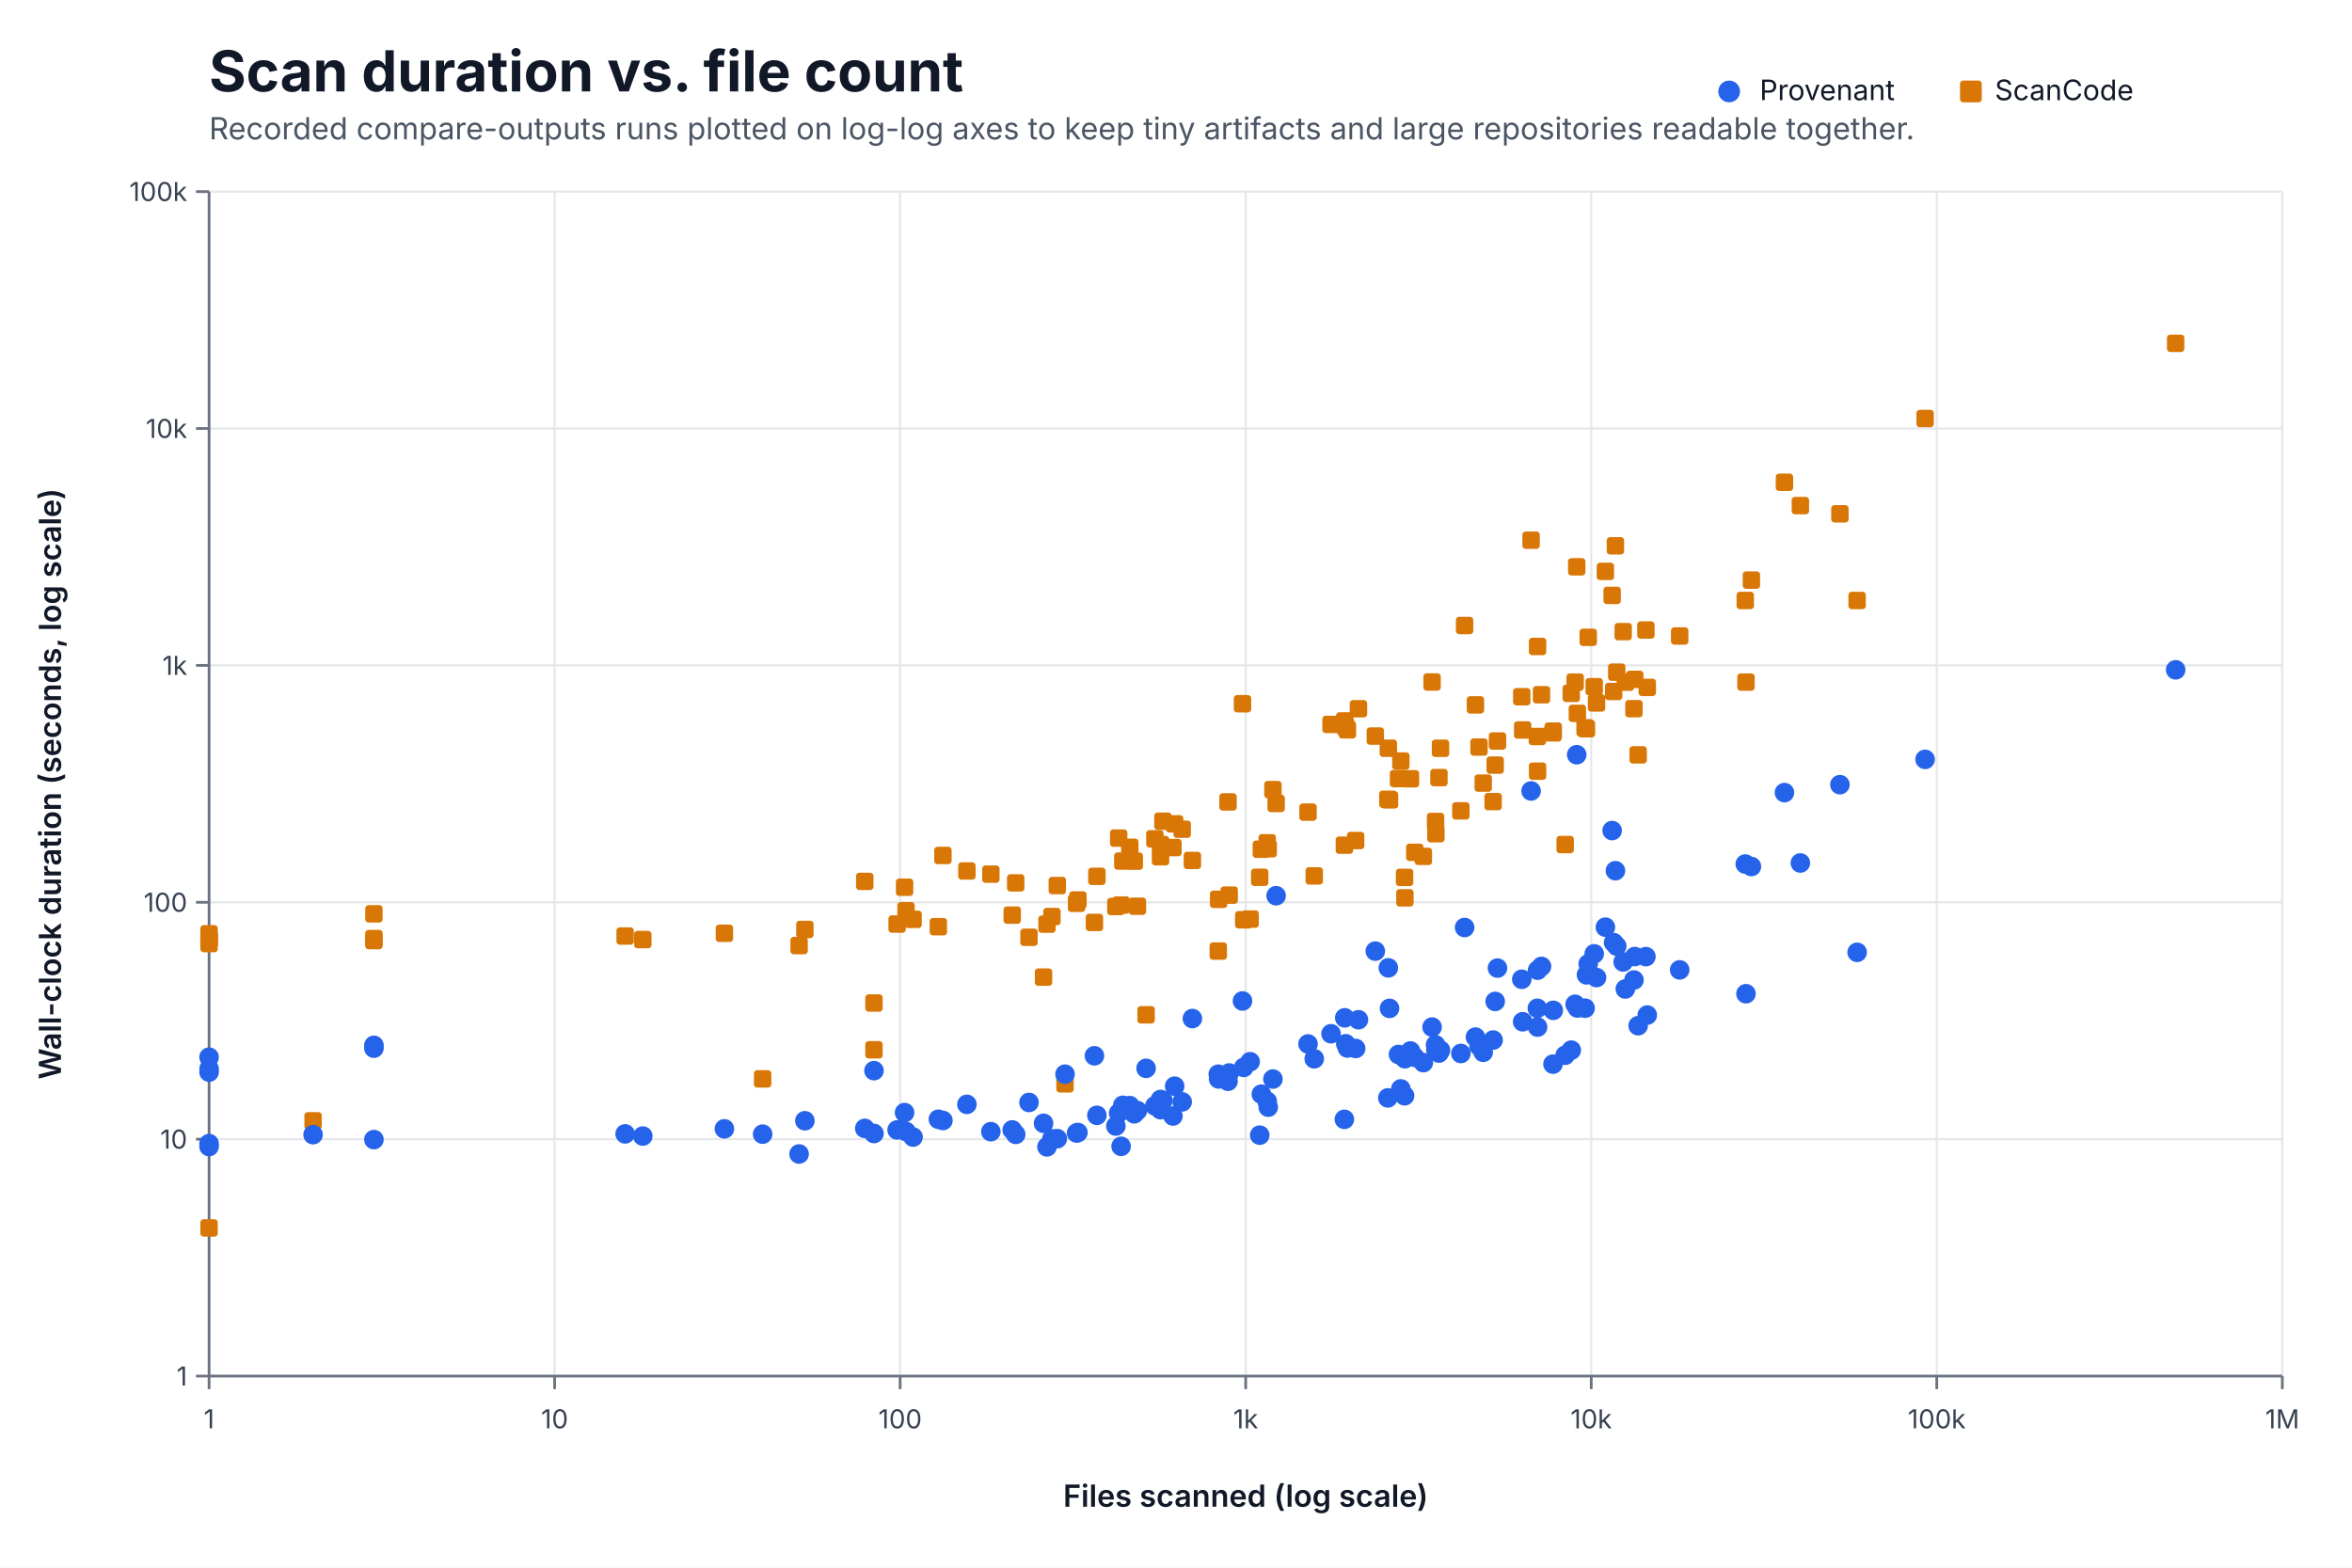
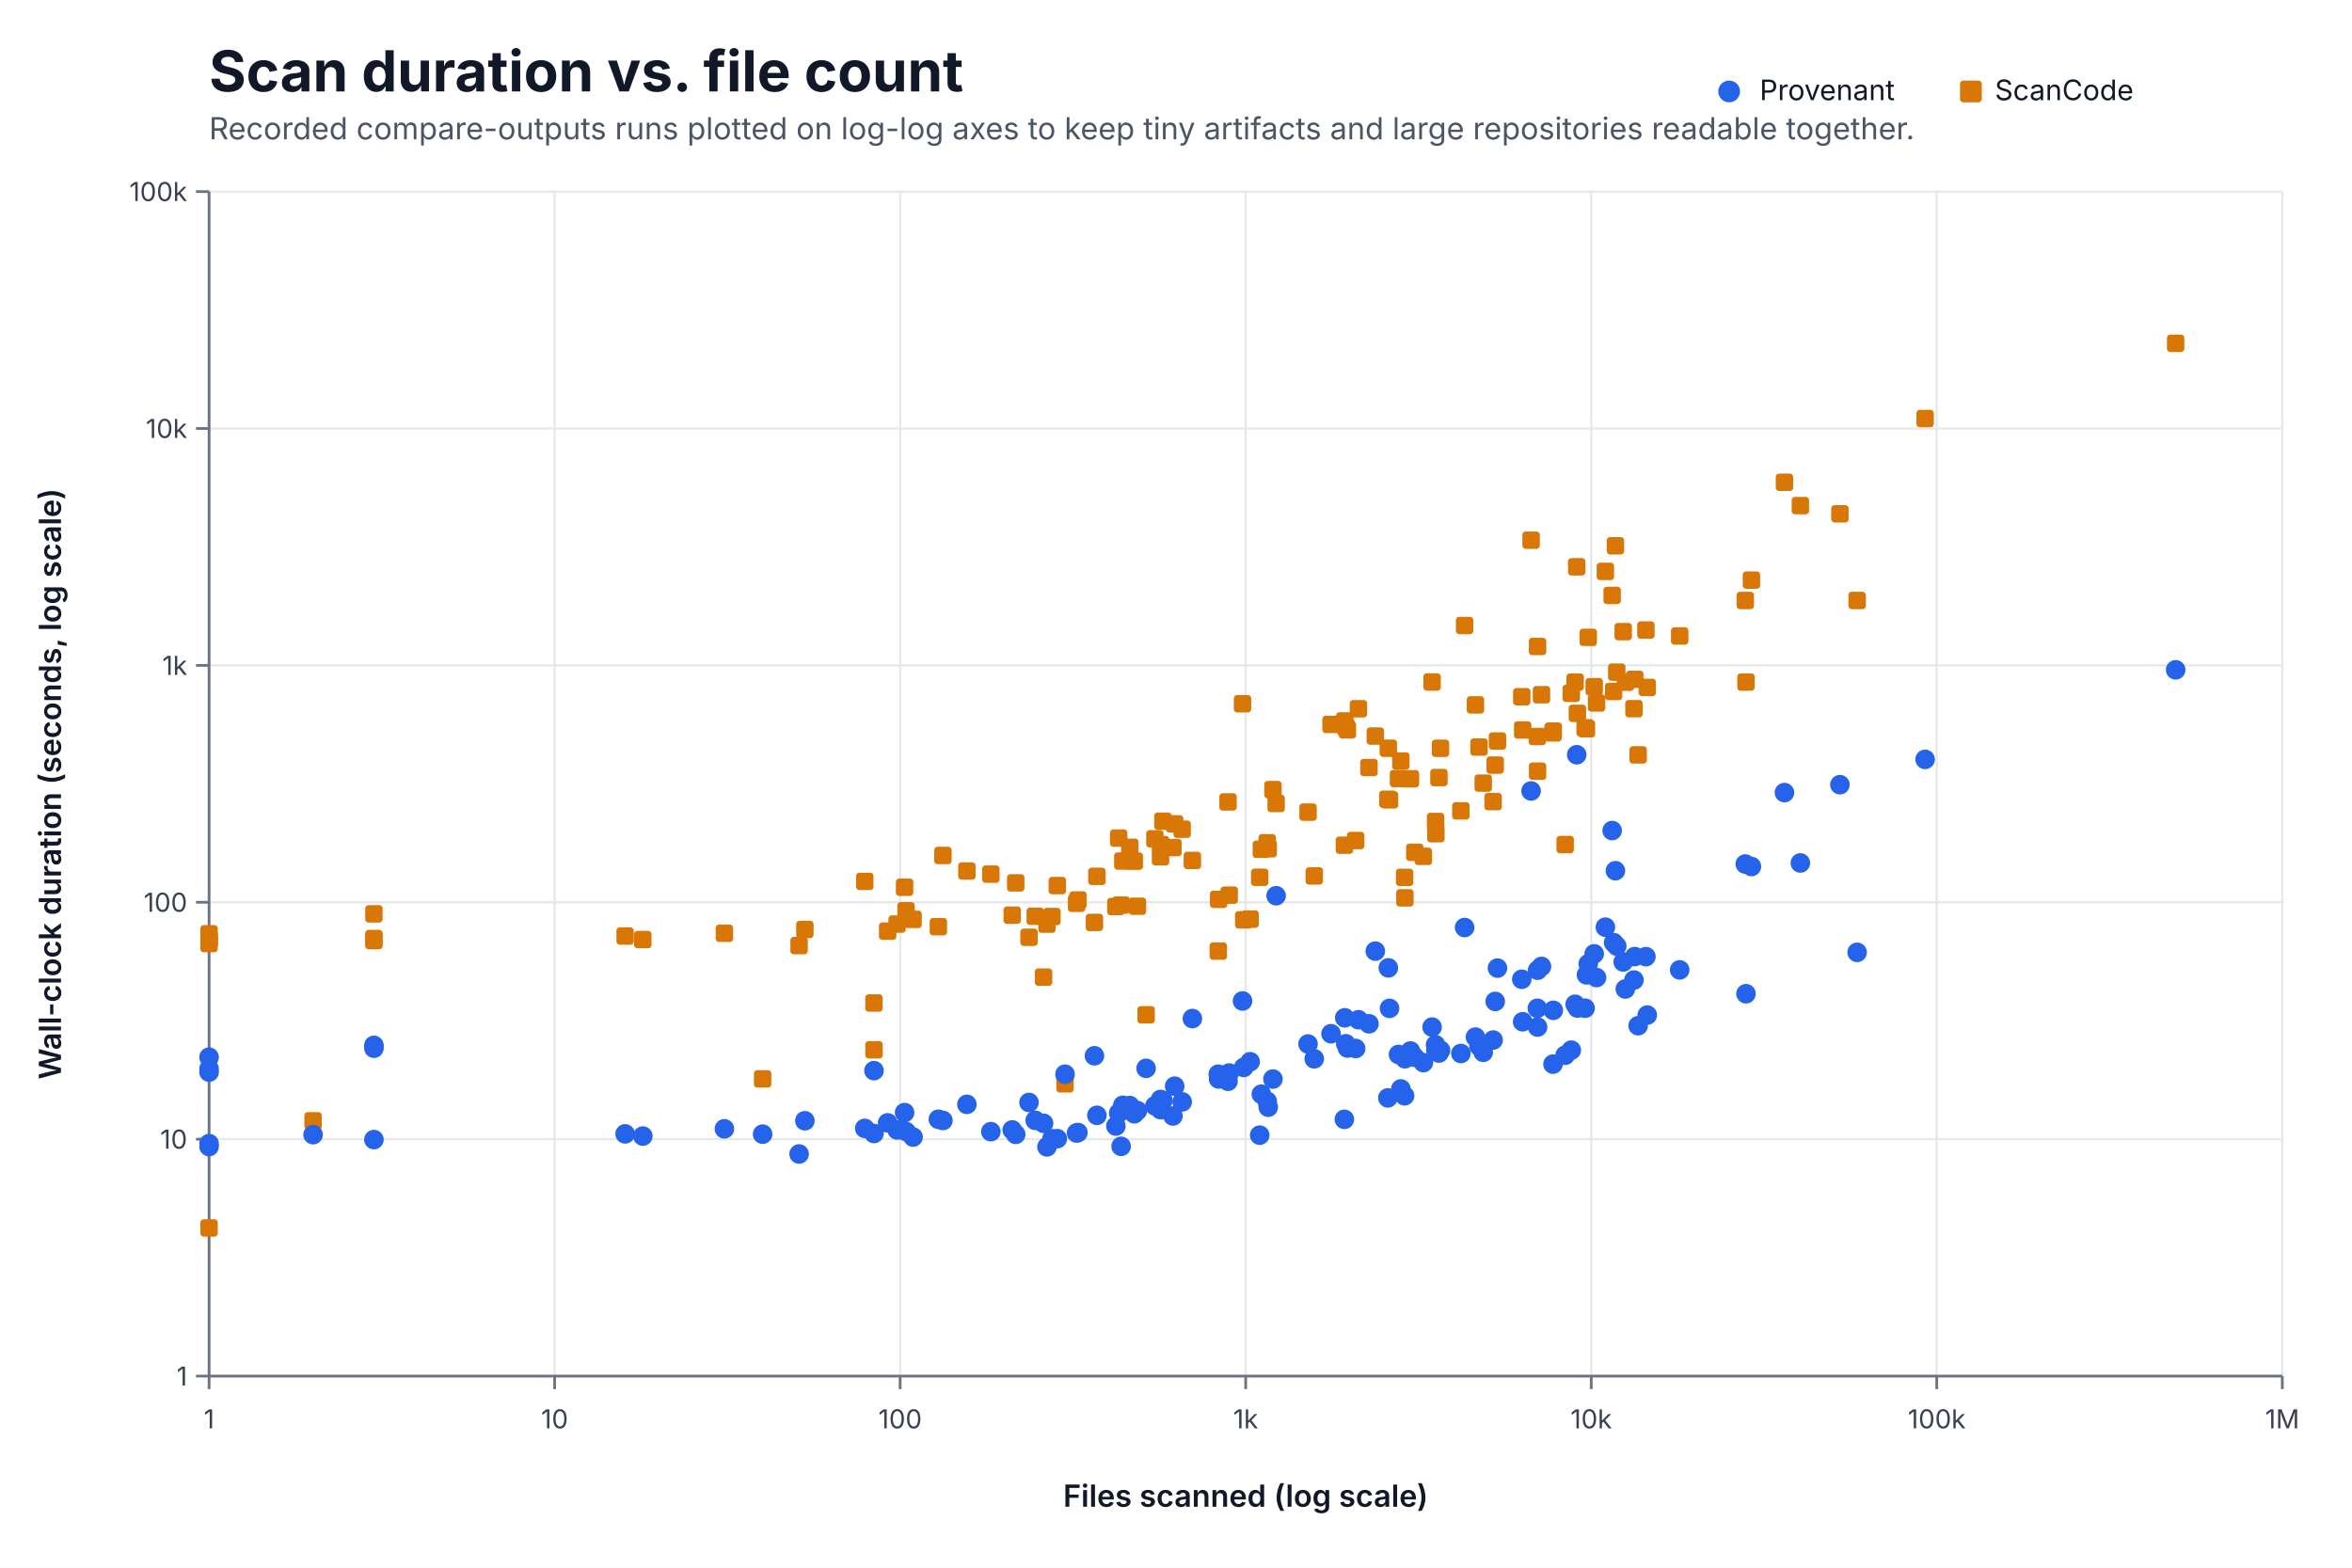
<svg xmlns="http://www.w3.org/2000/svg" width="1080" height="720" viewBox="0 0 1080 720" role="img" aria-labelledby="title desc">
  <style>
    text { font-family: -apple-system, BlinkMacSystemFont, "Segoe UI", sans-serif; fill: #111827; }
    .title { font-size: 26px; font-weight: 700; }
    .subtitle { font-size: 14px; fill: #4b5563; }
    .axis-label { font-size: 14px; font-weight: 600; }
    .tick { font-size: 12px; fill: #374151; }
    .grid { stroke: #e5e7eb; stroke-width: 1; }
    .axis { stroke: #6b7280; stroke-width: 1.25; }
    .legend-label { font-size: 13px; }
  </style>
  <rect x="0" y="0" width="1080" height="720" fill="white" />
  <text class="title" x="96" y="42">Scan duration vs. file count</text>
  <text class="subtitle" x="96" y="64">Recorded compare-outputs runs plotted on log-log axes to keep tiny artifacts and large repositories readable together.</text>
  <line class="grid" x1="96.00" y1="632.00" x2="1048.00" y2="632.00" />
  <line class="grid" x1="96.00" y1="523.20" x2="1048.00" y2="523.20" />
  <line class="grid" x1="96.00" y1="414.40" x2="1048.00" y2="414.40" />
  <line class="grid" x1="96.00" y1="305.60" x2="1048.00" y2="305.60" />
  <line class="grid" x1="96.00" y1="196.80" x2="1048.00" y2="196.80" />
  <line class="grid" x1="96.00" y1="88.00" x2="1048.00" y2="88.00" />
  <line class="grid" x1="96.00" y1="88.00" x2="96.00" y2="632.00" />
  <line class="grid" x1="254.67" y1="88.00" x2="254.67" y2="632.00" />
  <line class="grid" x1="413.33" y1="88.00" x2="413.33" y2="632.00" />
  <line class="grid" x1="572.00" y1="88.00" x2="572.00" y2="632.00" />
  <line class="grid" x1="730.67" y1="88.00" x2="730.67" y2="632.00" />
  <line class="grid" x1="889.33" y1="88.00" x2="889.33" y2="632.00" />
  <line class="grid" x1="1048.00" y1="88.00" x2="1048.00" y2="632.00" />
  <line class="axis" x1="96.00" y1="632.00" x2="1048.00" y2="632.00" />
  <line class="axis" x1="96.00" y1="88.00" x2="96.00" y2="632.00" />
  <line class="axis" x1="96.00" y1="632.00" x2="96.00" y2="638.00" />
  <text class="tick" x="96.00" y="656.00" text-anchor="middle">1</text>
  <line class="axis" x1="254.67" y1="632.00" x2="254.67" y2="638.00" />
  <text class="tick" x="254.67" y="656.00" text-anchor="middle">10</text>
  <line class="axis" x1="413.33" y1="632.00" x2="413.33" y2="638.00" />
  <text class="tick" x="413.33" y="656.00" text-anchor="middle">100</text>
  <line class="axis" x1="572.00" y1="632.00" x2="572.00" y2="638.00" />
  <text class="tick" x="572.00" y="656.00" text-anchor="middle">1k</text>
  <line class="axis" x1="730.67" y1="632.00" x2="730.67" y2="638.00" />
  <text class="tick" x="730.67" y="656.00" text-anchor="middle">10k</text>
  <line class="axis" x1="889.33" y1="632.00" x2="889.33" y2="638.00" />
  <text class="tick" x="889.33" y="656.00" text-anchor="middle">100k</text>
  <line class="axis" x1="1048.00" y1="632.00" x2="1048.00" y2="638.00" />
  <text class="tick" x="1048.00" y="656.00" text-anchor="middle">1M</text>
  <line class="axis" x1="90.00" y1="632.00" x2="96.00" y2="632.00" />
  <text class="tick" x="86.00" y="632.00" text-anchor="end" dominant-baseline="middle">1</text>
  <line class="axis" x1="90.00" y1="523.20" x2="96.00" y2="523.20" />
  <text class="tick" x="86.00" y="523.20" text-anchor="end" dominant-baseline="middle">10</text>
  <line class="axis" x1="90.00" y1="414.40" x2="96.00" y2="414.40" />
  <text class="tick" x="86.00" y="414.40" text-anchor="end" dominant-baseline="middle">100</text>
  <line class="axis" x1="90.00" y1="305.60" x2="96.00" y2="305.60" />
  <text class="tick" x="86.00" y="305.60" text-anchor="end" dominant-baseline="middle">1k</text>
  <line class="axis" x1="90.00" y1="196.80" x2="96.00" y2="196.80" />
  <text class="tick" x="86.00" y="196.80" text-anchor="end" dominant-baseline="middle">10k</text>
  <line class="axis" x1="90.00" y1="88.00" x2="96.00" y2="88.00" />
  <text class="tick" x="86.00" y="88.00" text-anchor="end" dominant-baseline="middle">100k</text>
  <text class="axis-label" x="572.00" y="692.00" text-anchor="middle">Files scanned (log scale)</text>
  <text class="axis-label" x="28" y="360.00" transform="rotate(-90 28 360.00)" text-anchor="middle">Wall-clock duration (seconds, log scale)</text>
  <g aria-label="Legend">
    <circle cx="794" cy="42" r="5" fill="#2563eb" />
    <text class="legend-label" x="808" y="46">Provenant</text>
    <rect x="900" y="37" width="10" height="10" fill="#d97706" rx="1.5" />
    <text class="legend-label" x="916" y="46">ScanCode</text>
  </g>
  <g aria-label="ScanCode points">
    <rect x="92.00" y="427.72" width="8" height="8" fill="#d97706" rx="1.5" />
    <rect x="92.00" y="559.97" width="8" height="8" fill="#d97706" rx="1.5" />
    <rect x="92.00" y="429.37" width="8" height="8" fill="#d97706" rx="1.5" />
    <rect x="92.00" y="424.87" width="8" height="8" fill="#d97706" rx="1.5" />
    <rect x="92.00" y="427.37" width="8" height="8" fill="#d97706" rx="1.5" />
    <rect x="139.76" y="510.78" width="8" height="8" fill="#d97706" rx="1.5" />
    <rect x="167.70" y="427.06" width="8" height="8" fill="#d97706" rx="1.5" />
    <rect x="167.70" y="427.99" width="8" height="8" fill="#d97706" rx="1.5" />
    <rect x="167.70" y="415.71" width="8" height="8" fill="#d97706" rx="1.5" />
    <rect x="283.05" y="425.90" width="8" height="8" fill="#d97706" rx="1.5" />
    <rect x="291.17" y="427.52" width="8" height="8" fill="#d97706" rx="1.5" />
    <rect x="328.63" y="424.63" width="8" height="8" fill="#d97706" rx="1.5" />
    <rect x="346.19" y="491.51" width="8" height="8" fill="#d97706" rx="1.5" />
    <rect x="362.93" y="430.28" width="8" height="8" fill="#d97706" rx="1.5" />
    <rect x="365.59" y="422.87" width="8" height="8" fill="#d97706" rx="1.5" />
    <rect x="393.09" y="400.80" width="8" height="8" fill="#d97706" rx="1.5" />
    <rect x="397.32" y="478.15" width="8" height="8" fill="#d97706" rx="1.5" />
    <rect x="397.32" y="456.66" width="8" height="8" fill="#d97706" rx="1.5" />
+     <rect x="403.59" y="423.65" width="8" height="8" fill="#d97706" rx="1.5" />
    <rect x="407.94" y="420.39" width="8" height="8" fill="#d97706" rx="1.5" />
    <rect x="411.37" y="403.50" width="8" height="8" fill="#d97706" rx="1.5" />
    <rect x="412.04" y="414.30" width="8" height="8" fill="#d97706" rx="1.5" />
    <rect x="415.27" y="418.23" width="8" height="8" fill="#d97706" rx="1.5" />
    <rect x="426.88" y="421.60" width="8" height="8" fill="#d97706" rx="1.5" />
    <rect x="428.98" y="388.90" width="8" height="8" fill="#d97706" rx="1.5" />
    <rect x="439.98" y="396.02" width="8" height="8" fill="#d97706" rx="1.5" />
    <rect x="450.98" y="397.47" width="8" height="8" fill="#d97706" rx="1.5" />
    <rect x="460.79" y="416.30" width="8" height="8" fill="#d97706" rx="1.5" />
    <rect x="462.40" y="401.49" width="8" height="8" fill="#d97706" rx="1.5" />
    <rect x="468.50" y="426.47" width="8" height="8" fill="#d97706" rx="1.5" />
+     <rect x="471.36" y="416.81" width="8" height="8" fill="#d97706" rx="1.5" />
    <rect x="475.18" y="444.77" width="8" height="8" fill="#d97706" rx="1.5" />
    <rect x="476.75" y="420.44" width="8" height="8" fill="#d97706" rx="1.5" />
    <rect x="479.04" y="416.95" width="8" height="8" fill="#d97706" rx="1.5" />
    <rect x="481.50" y="402.72" width="8" height="8" fill="#d97706" rx="1.5" />
    <rect x="485.04" y="493.77" width="8" height="8" fill="#d97706" rx="1.5" />
    <rect x="490.34" y="410.86" width="8" height="8" fill="#d97706" rx="1.5" />
    <rect x="490.97" y="409.34" width="8" height="8" fill="#d97706" rx="1.5" />
    <rect x="498.55" y="419.64" width="8" height="8" fill="#d97706" rx="1.5" />
    <rect x="499.67" y="398.49" width="8" height="8" fill="#d97706" rx="1.5" />
    <rect x="508.39" y="412.34" width="8" height="8" fill="#d97706" rx="1.5" />
    <rect x="509.68" y="380.92" width="8" height="8" fill="#d97706" rx="1.5" />
    <rect x="510.80" y="411.66" width="8" height="8" fill="#d97706" rx="1.5" />
    <rect x="511.58" y="391.47" width="8" height="8" fill="#d97706" rx="1.5" />
    <rect x="514.79" y="385.13" width="8" height="8" fill="#d97706" rx="1.5" />
    <rect x="516.85" y="391.50" width="8" height="8" fill="#d97706" rx="1.5" />
    <rect x="518.28" y="412.20" width="8" height="8" fill="#d97706" rx="1.5" />
    <rect x="522.27" y="462.08" width="8" height="8" fill="#d97706" rx="1.5" />
    <rect x="526.30" y="381.25" width="8" height="8" fill="#d97706" rx="1.5" />
    <rect x="528.90" y="383.91" width="8" height="8" fill="#d97706" rx="1.5" />
    <rect x="528.90" y="389.48" width="8" height="8" fill="#d97706" rx="1.5" />
    <rect x="529.99" y="373.16" width="8" height="8" fill="#d97706" rx="1.5" />
    <rect x="534.61" y="385.27" width="8" height="8" fill="#d97706" rx="1.5" />
    <rect x="535.39" y="374.38" width="8" height="8" fill="#d97706" rx="1.5" />
    <rect x="538.84" y="376.84" width="8" height="8" fill="#d97706" rx="1.5" />
    <rect x="543.52" y="391.18" width="8" height="8" fill="#d97706" rx="1.5" />
    <rect x="555.41" y="432.81" width="8" height="8" fill="#d97706" rx="1.5" />
    <rect x="555.57" y="409.04" width="8" height="8" fill="#d97706" rx="1.5" />
    <rect x="559.89" y="364.30" width="8" height="8" fill="#d97706" rx="1.5" />
    <rect x="560.43" y="407.11" width="8" height="8" fill="#d97706" rx="1.5" />
    <rect x="566.54" y="319.22" width="8" height="8" fill="#d97706" rx="1.5" />
    <rect x="567.10" y="418.44" width="8" height="8" fill="#d97706" rx="1.5" />
    <rect x="570.04" y="418.11" width="8" height="8" fill="#d97706" rx="1.5" />
    <rect x="574.44" y="398.92" width="8" height="8" fill="#d97706" rx="1.5" />
    <rect x="575.19" y="386.04" width="8" height="8" fill="#d97706" rx="1.5" />
    <rect x="577.87" y="383.06" width="8" height="8" fill="#d97706" rx="1.5" />
    <rect x="578.35" y="385.81" width="8" height="8" fill="#d97706" rx="1.5" />
    <rect x="580.51" y="358.66" width="8" height="8" fill="#d97706" rx="1.5" />
    <rect x="581.98" y="365.01" width="8" height="8" fill="#d97706" rx="1.5" />
    <rect x="596.63" y="368.99" width="8" height="8" fill="#d97706" rx="1.5" />
    <rect x="599.48" y="398.28" width="8" height="8" fill="#d97706" rx="1.5" />
    <rect x="607.19" y="328.71" width="8" height="8" fill="#d97706" rx="1.5" />
    <rect x="613.31" y="384.18" width="8" height="8" fill="#d97706" rx="1.5" />
    <rect x="613.49" y="327.10" width="8" height="8" fill="#d97706" rx="1.5" />
    <rect x="613.95" y="329.87" width="8" height="8" fill="#d97706" rx="1.5" />
    <rect x="614.72" y="331.19" width="8" height="8" fill="#d97706" rx="1.5" />
    <rect x="618.50" y="382.03" width="8" height="8" fill="#d97706" rx="1.5" />
    <rect x="619.78" y="321.51" width="8" height="8" fill="#d97706" rx="1.5" />
+     <rect x="624.61" y="348.51" width="8" height="8" fill="#d97706" rx="1.5" />
    <rect x="627.52" y="334.06" width="8" height="8" fill="#d97706" rx="1.5" />
    <rect x="633.28" y="363.07" width="8" height="8" fill="#d97706" rx="1.5" />
    <rect x="633.50" y="339.64" width="8" height="8" fill="#d97706" rx="1.5" />
    <rect x="634.05" y="363.36" width="8" height="8" fill="#d97706" rx="1.5" />
    <rect x="638.16" y="353.58" width="8" height="8" fill="#d97706" rx="1.5" />
    <rect x="639.24" y="345.52" width="8" height="8" fill="#d97706" rx="1.5" />
    <rect x="640.96" y="398.96" width="8" height="8" fill="#d97706" rx="1.5" />
    <rect x="641.11" y="408.36" width="8" height="8" fill="#d97706" rx="1.5" />
    <rect x="643.66" y="353.67" width="8" height="8" fill="#d97706" rx="1.5" />
    <rect x="645.65" y="387.44" width="8" height="8" fill="#d97706" rx="1.5" />
    <rect x="649.58" y="389.31" width="8" height="8" fill="#d97706" rx="1.5" />
    <rect x="653.59" y="309.22" width="8" height="8" fill="#d97706" rx="1.5" />
    <rect x="655.19" y="373.28" width="8" height="8" fill="#d97706" rx="1.5" />
    <rect x="655.34" y="378.89" width="8" height="8" fill="#d97706" rx="1.5" />
    <rect x="656.74" y="353.11" width="8" height="8" fill="#d97706" rx="1.5" />
    <rect x="657.46" y="339.67" width="8" height="8" fill="#d97706" rx="1.5" />
    <rect x="666.81" y="368.42" width="8" height="8" fill="#d97706" rx="1.5" />
    <rect x="668.53" y="283.27" width="8" height="8" fill="#d97706" rx="1.5" />
    <rect x="673.50" y="319.74" width="8" height="8" fill="#d97706" rx="1.5" />
    <rect x="675.14" y="339.11" width="8" height="8" fill="#d97706" rx="1.5" />
    <rect x="677.07" y="355.67" width="8" height="8" fill="#d97706" rx="1.5" />
    <rect x="681.62" y="364.16" width="8" height="8" fill="#d97706" rx="1.5" />
    <rect x="682.57" y="347.38" width="8" height="8" fill="#d97706" rx="1.5" />
    <rect x="683.62" y="336.32" width="8" height="8" fill="#d97706" rx="1.5" />
    <rect x="694.77" y="315.99" width="8" height="8" fill="#d97706" rx="1.5" />
    <rect x="695.18" y="331.26" width="8" height="8" fill="#d97706" rx="1.5" />
    <rect x="699.05" y="244.10" width="8" height="8" fill="#d97706" rx="1.5" />
    <rect x="701.92" y="334.25" width="8" height="8" fill="#d97706" rx="1.5" />
    <rect x="702.03" y="350.18" width="8" height="8" fill="#d97706" rx="1.5" />
    <rect x="702.03" y="292.91" width="8" height="8" fill="#d97706" rx="1.5" />
    <rect x="703.83" y="315.08" width="8" height="8" fill="#d97706" rx="1.5" />
    <rect x="709.11" y="332.59" width="8" height="8" fill="#d97706" rx="1.5" />
    <rect x="709.24" y="331.79" width="8" height="8" fill="#d97706" rx="1.5" />
    <rect x="714.70" y="383.87" width="8" height="8" fill="#d97706" rx="1.5" />
    <rect x="717.50" y="314.45" width="8" height="8" fill="#d97706" rx="1.5" />
    <rect x="719.28" y="309.28" width="8" height="8" fill="#d97706" rx="1.5" />
    <rect x="720.00" y="256.33" width="8" height="8" fill="#d97706" rx="1.5" />
    <rect x="720.30" y="323.62" width="8" height="8" fill="#d97706" rx="1.5" />
    <rect x="723.85" y="330.25" width="8" height="8" fill="#d97706" rx="1.5" />
    <rect x="724.48" y="330.69" width="8" height="8" fill="#d97706" rx="1.5" />
    <rect x="725.29" y="288.71" width="8" height="8" fill="#d97706" rx="1.5" />
    <rect x="728.03" y="311.39" width="8" height="8" fill="#d97706" rx="1.5" />
    <rect x="729.11" y="318.85" width="8" height="8" fill="#d97706" rx="1.5" />
    <rect x="733.17" y="258.43" width="8" height="8" fill="#d97706" rx="1.5" />
    <rect x="736.27" y="269.45" width="8" height="8" fill="#d97706" rx="1.5" />
    <rect x="736.95" y="313.57" width="8" height="8" fill="#d97706" rx="1.5" />
    <rect x="737.77" y="246.68" width="8" height="8" fill="#d97706" rx="1.5" />
    <rect x="738.39" y="304.71" width="8" height="8" fill="#d97706" rx="1.5" />
    <rect x="741.35" y="286.09" width="8" height="8" fill="#d97706" rx="1.5" />
    <rect x="742.32" y="309.33" width="8" height="8" fill="#d97706" rx="1.5" />
    <rect x="746.29" y="321.48" width="8" height="8" fill="#d97706" rx="1.5" />
    <rect x="746.66" y="308.03" width="8" height="8" fill="#d97706" rx="1.5" />
    <rect x="748.21" y="342.70" width="8" height="8" fill="#d97706" rx="1.5" />
    <rect x="751.78" y="285.35" width="8" height="8" fill="#d97706" rx="1.5" />
    <rect x="752.40" y="311.70" width="8" height="8" fill="#d97706" rx="1.5" />
    <rect x="767.28" y="288.09" width="8" height="8" fill="#d97706" rx="1.5" />
    <rect x="797.40" y="271.78" width="8" height="8" fill="#d97706" rx="1.5" />
    <rect x="797.72" y="309.27" width="8" height="8" fill="#d97706" rx="1.5" />
    <rect x="800.22" y="262.42" width="8" height="8" fill="#d97706" rx="1.5" />
    <rect x="815.39" y="217.51" width="8" height="8" fill="#d97706" rx="1.5" />
    <rect x="822.70" y="228.21" width="8" height="8" fill="#d97706" rx="1.5" />
    <rect x="840.86" y="231.99" width="8" height="8" fill="#d97706" rx="1.5" />
    <rect x="848.76" y="271.78" width="8" height="8" fill="#d97706" rx="1.5" />
    <rect x="879.98" y="188.22" width="8" height="8" fill="#d97706" rx="1.5" />
    <rect x="995.03" y="153.67" width="8" height="8" fill="#d97706" rx="1.5" />
  </g>
  <g aria-label="Provenant points">
    <circle cx="96.00" cy="526.58" r="4.5" fill="#2563eb" />
    <circle cx="96.00" cy="492.40" r="4.5" fill="#2563eb" />
    <circle cx="96.00" cy="485.54" r="4.5" fill="#2563eb" />
    <circle cx="96.00" cy="490.88" r="4.5" fill="#2563eb" />
    <circle cx="96.00" cy="525.23" r="4.5" fill="#2563eb" />
    <circle cx="143.76" cy="521.12" r="4.5" fill="#2563eb" />
    <circle cx="171.70" cy="523.39" r="4.5" fill="#2563eb" />
    <circle cx="171.70" cy="480.11" r="4.5" fill="#2563eb" />
    <circle cx="171.70" cy="481.40" r="4.5" fill="#2563eb" />
    <circle cx="287.05" cy="520.76" r="4.5" fill="#2563eb" />
    <circle cx="295.17" cy="521.76" r="4.5" fill="#2563eb" />
    <circle cx="332.63" cy="518.44" r="4.5" fill="#2563eb" />
    <circle cx="350.19" cy="520.89" r="4.5" fill="#2563eb" />
    <circle cx="366.93" cy="530.00" r="4.5" fill="#2563eb" />
    <circle cx="369.59" cy="514.74" r="4.5" fill="#2563eb" />
    <circle cx="397.09" cy="518.23" r="4.5" fill="#2563eb" />
    <circle cx="401.32" cy="491.72" r="4.5" fill="#2563eb" />
    <circle cx="401.32" cy="520.58" r="4.5" fill="#2563eb" />
+     <circle cx="407.59" cy="515.70" r="4.5" fill="#2563eb" />
    <circle cx="411.94" cy="518.95" r="4.5" fill="#2563eb" />
    <circle cx="415.37" cy="510.99" r="4.5" fill="#2563eb" />
    <circle cx="416.04" cy="519.69" r="4.5" fill="#2563eb" />
    <circle cx="419.27" cy="522.22" r="4.5" fill="#2563eb" />
    <circle cx="430.88" cy="514.04" r="4.5" fill="#2563eb" />
    <circle cx="432.98" cy="514.62" r="4.5" fill="#2563eb" />
    <circle cx="443.98" cy="507.20" r="4.5" fill="#2563eb" />
    <circle cx="454.98" cy="519.74" r="4.5" fill="#2563eb" />
    <circle cx="464.79" cy="518.95" r="4.5" fill="#2563eb" />
    <circle cx="466.40" cy="520.98" r="4.5" fill="#2563eb" />
    <circle cx="472.50" cy="506.33" r="4.5" fill="#2563eb" />
+     <circle cx="475.36" cy="514.55" r="4.5" fill="#2563eb" />
    <circle cx="479.18" cy="515.90" r="4.5" fill="#2563eb" />
    <circle cx="480.75" cy="526.73" r="4.5" fill="#2563eb" />
    <circle cx="483.04" cy="523.01" r="4.5" fill="#2563eb" />
    <circle cx="485.50" cy="522.96" r="4.5" fill="#2563eb" />
    <circle cx="489.04" cy="493.35" r="4.5" fill="#2563eb" />
    <circle cx="494.34" cy="520.36" r="4.5" fill="#2563eb" />
    <circle cx="494.97" cy="520.14" r="4.5" fill="#2563eb" />
    <circle cx="502.55" cy="484.90" r="4.5" fill="#2563eb" />
    <circle cx="503.67" cy="512.24" r="4.5" fill="#2563eb" />
    <circle cx="512.39" cy="517.17" r="4.5" fill="#2563eb" />
    <circle cx="513.68" cy="511.20" r="4.5" fill="#2563eb" />
    <circle cx="514.80" cy="526.48" r="4.5" fill="#2563eb" />
    <circle cx="515.58" cy="507.64" r="4.5" fill="#2563eb" />
    <circle cx="518.79" cy="507.78" r="4.5" fill="#2563eb" />
    <circle cx="520.85" cy="511.54" r="4.5" fill="#2563eb" />
    <circle cx="522.28" cy="510.08" r="4.5" fill="#2563eb" />
    <circle cx="526.27" cy="490.66" r="4.5" fill="#2563eb" />
    <circle cx="530.30" cy="507.88" r="4.5" fill="#2563eb" />
    <circle cx="532.90" cy="504.96" r="4.5" fill="#2563eb" />
    <circle cx="532.90" cy="509.65" r="4.5" fill="#2563eb" />
    <circle cx="533.99" cy="505.42" r="4.5" fill="#2563eb" />
    <circle cx="538.61" cy="512.54" r="4.5" fill="#2563eb" />
    <circle cx="539.39" cy="498.86" r="4.5" fill="#2563eb" />
    <circle cx="542.84" cy="506.07" r="4.5" fill="#2563eb" />
    <circle cx="547.52" cy="467.80" r="4.5" fill="#2563eb" />
    <circle cx="559.41" cy="493.35" r="4.5" fill="#2563eb" />
    <circle cx="559.57" cy="495.53" r="4.5" fill="#2563eb" />
    <circle cx="563.89" cy="496.60" r="4.5" fill="#2563eb" />
    <circle cx="564.43" cy="492.80" r="4.5" fill="#2563eb" />
    <circle cx="570.54" cy="459.72" r="4.5" fill="#2563eb" />
    <circle cx="571.10" cy="490.24" r="4.5" fill="#2563eb" />
    <circle cx="574.04" cy="487.63" r="4.5" fill="#2563eb" />
    <circle cx="578.44" cy="521.35" r="4.5" fill="#2563eb" />
    <circle cx="579.19" cy="502.52" r="4.5" fill="#2563eb" />
    <circle cx="581.87" cy="505.77" r="4.5" fill="#2563eb" />
    <circle cx="582.35" cy="508.50" r="4.5" fill="#2563eb" />
    <circle cx="584.51" cy="495.58" r="4.5" fill="#2563eb" />
    <circle cx="585.98" cy="411.39" r="4.5" fill="#2563eb" />
    <circle cx="600.63" cy="479.47" r="4.5" fill="#2563eb" />
    <circle cx="603.48" cy="486.27" r="4.5" fill="#2563eb" />
    <circle cx="611.19" cy="474.77" r="4.5" fill="#2563eb" />
    <circle cx="617.31" cy="514.08" r="4.5" fill="#2563eb" />
    <circle cx="617.49" cy="467.46" r="4.5" fill="#2563eb" />
    <circle cx="617.95" cy="479.38" r="4.5" fill="#2563eb" />
    <circle cx="618.72" cy="481.32" r="4.5" fill="#2563eb" />
    <circle cx="622.50" cy="481.54" r="4.5" fill="#2563eb" />
    <circle cx="623.78" cy="468.34" r="4.5" fill="#2563eb" />
+     <circle cx="628.61" cy="470.20" r="4.5" fill="#2563eb" />
    <circle cx="631.52" cy="436.83" r="4.5" fill="#2563eb" />
    <circle cx="637.28" cy="504.23" r="4.5" fill="#2563eb" />
    <circle cx="637.50" cy="444.51" r="4.5" fill="#2563eb" />
    <circle cx="638.05" cy="463.12" r="4.5" fill="#2563eb" />
    <circle cx="642.16" cy="484.30" r="4.5" fill="#2563eb" />
    <circle cx="643.24" cy="500.11" r="4.5" fill="#2563eb" />
    <circle cx="644.96" cy="503.26" r="4.5" fill="#2563eb" />
    <circle cx="645.11" cy="486.25" r="4.5" fill="#2563eb" />
    <circle cx="647.66" cy="482.69" r="4.5" fill="#2563eb" />
    <circle cx="649.65" cy="485.60" r="4.5" fill="#2563eb" />
    <circle cx="653.58" cy="488.03" r="4.5" fill="#2563eb" />
    <circle cx="657.59" cy="471.72" r="4.5" fill="#2563eb" />
    <circle cx="659.19" cy="479.87" r="4.5" fill="#2563eb" />
    <circle cx="659.34" cy="482.33" r="4.5" fill="#2563eb" />
    <circle cx="660.74" cy="483.64" r="4.5" fill="#2563eb" />
    <circle cx="661.46" cy="482.35" r="4.5" fill="#2563eb" />
    <circle cx="670.81" cy="483.84" r="4.5" fill="#2563eb" />
    <circle cx="672.53" cy="425.98" r="4.5" fill="#2563eb" />
    <circle cx="677.50" cy="476.32" r="4.5" fill="#2563eb" />
    <circle cx="679.14" cy="480.47" r="4.5" fill="#2563eb" />
    <circle cx="681.07" cy="483.29" r="4.5" fill="#2563eb" />
    <circle cx="685.62" cy="477.67" r="4.5" fill="#2563eb" />
    <circle cx="686.57" cy="459.93" r="4.5" fill="#2563eb" />
    <circle cx="687.62" cy="444.62" r="4.5" fill="#2563eb" />
    <circle cx="698.77" cy="449.75" r="4.5" fill="#2563eb" />
    <circle cx="699.18" cy="469.27" r="4.5" fill="#2563eb" />
    <circle cx="703.05" cy="363.27" r="4.5" fill="#2563eb" />
    <circle cx="705.92" cy="463.08" r="4.5" fill="#2563eb" />
    <circle cx="706.03" cy="471.70" r="4.5" fill="#2563eb" />
    <circle cx="706.03" cy="445.60" r="4.5" fill="#2563eb" />
    <circle cx="707.83" cy="443.86" r="4.5" fill="#2563eb" />
    <circle cx="713.11" cy="488.73" r="4.5" fill="#2563eb" />
    <circle cx="713.24" cy="464.02" r="4.5" fill="#2563eb" />
    <circle cx="718.70" cy="484.65" r="4.5" fill="#2563eb" />
    <circle cx="721.50" cy="482.31" r="4.5" fill="#2563eb" />
    <circle cx="723.28" cy="461.24" r="4.5" fill="#2563eb" />
    <circle cx="724.00" cy="346.63" r="4.5" fill="#2563eb" />
    <circle cx="724.30" cy="462.95" r="4.5" fill="#2563eb" />
    <circle cx="727.85" cy="463.04" r="4.5" fill="#2563eb" />
    <circle cx="728.48" cy="447.72" r="4.5" fill="#2563eb" />
    <circle cx="729.29" cy="442.66" r="4.5" fill="#2563eb" />
    <circle cx="732.03" cy="438.07" r="4.5" fill="#2563eb" />
    <circle cx="733.11" cy="448.97" r="4.5" fill="#2563eb" />
    <circle cx="737.17" cy="425.83" r="4.5" fill="#2563eb" />
    <circle cx="740.27" cy="381.46" r="4.5" fill="#2563eb" />
    <circle cx="740.95" cy="432.92" r="4.5" fill="#2563eb" />
    <circle cx="741.77" cy="399.90" r="4.5" fill="#2563eb" />
    <circle cx="742.39" cy="434.52" r="4.5" fill="#2563eb" />
    <circle cx="745.35" cy="441.80" r="4.5" fill="#2563eb" />
    <circle cx="746.32" cy="454.22" r="4.5" fill="#2563eb" />
    <circle cx="750.29" cy="450.10" r="4.5" fill="#2563eb" />
    <circle cx="750.66" cy="439.33" r="4.5" fill="#2563eb" />
    <circle cx="752.21" cy="471.08" r="4.5" fill="#2563eb" />
    <circle cx="755.78" cy="439.36" r="4.5" fill="#2563eb" />
    <circle cx="756.40" cy="466.20" r="4.5" fill="#2563eb" />
    <circle cx="771.28" cy="445.44" r="4.5" fill="#2563eb" />
    <circle cx="801.40" cy="396.83" r="4.5" fill="#2563eb" />
    <circle cx="801.72" cy="456.40" r="4.5" fill="#2563eb" />
    <circle cx="804.22" cy="397.97" r="4.5" fill="#2563eb" />
    <circle cx="819.39" cy="364.02" r="4.5" fill="#2563eb" />
    <circle cx="826.70" cy="396.34" r="4.5" fill="#2563eb" />
    <circle cx="844.86" cy="360.39" r="4.5" fill="#2563eb" />
    <circle cx="852.76" cy="437.38" r="4.5" fill="#2563eb" />
    <circle cx="883.98" cy="348.76" r="4.5" fill="#2563eb" />
    <circle cx="999.03" cy="307.63" r="4.5" fill="#2563eb" />
  </g>
</svg>
